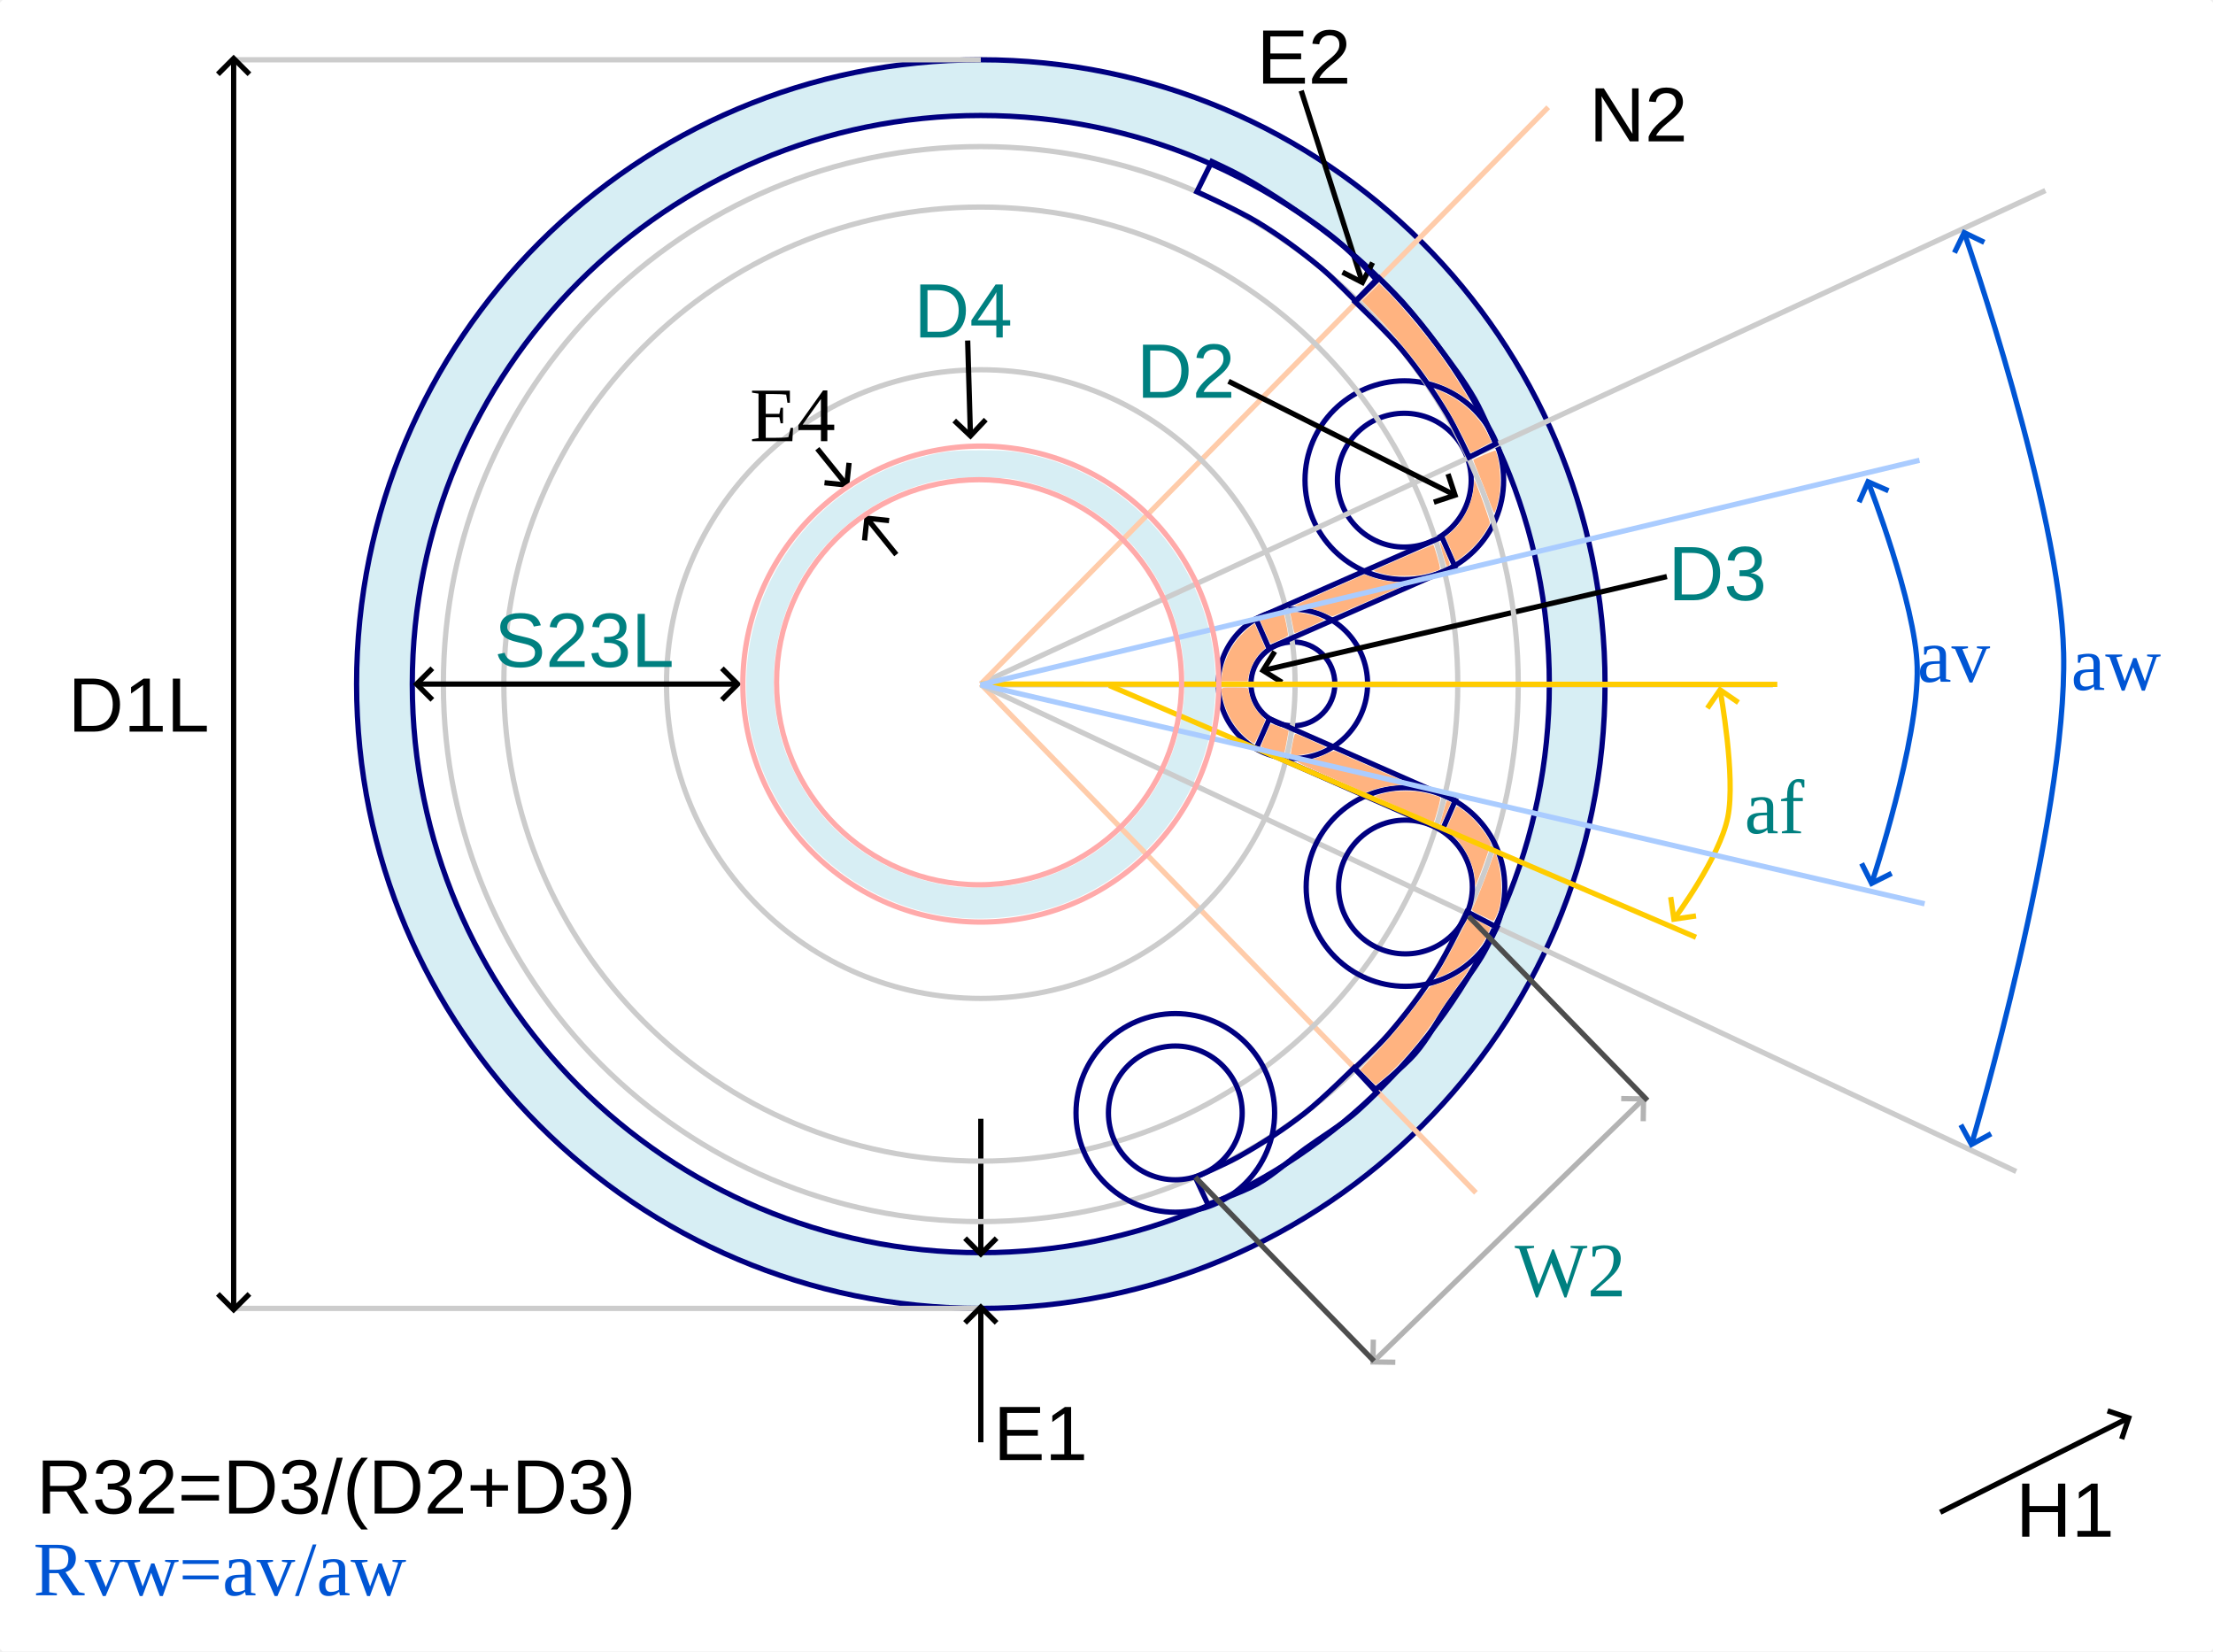
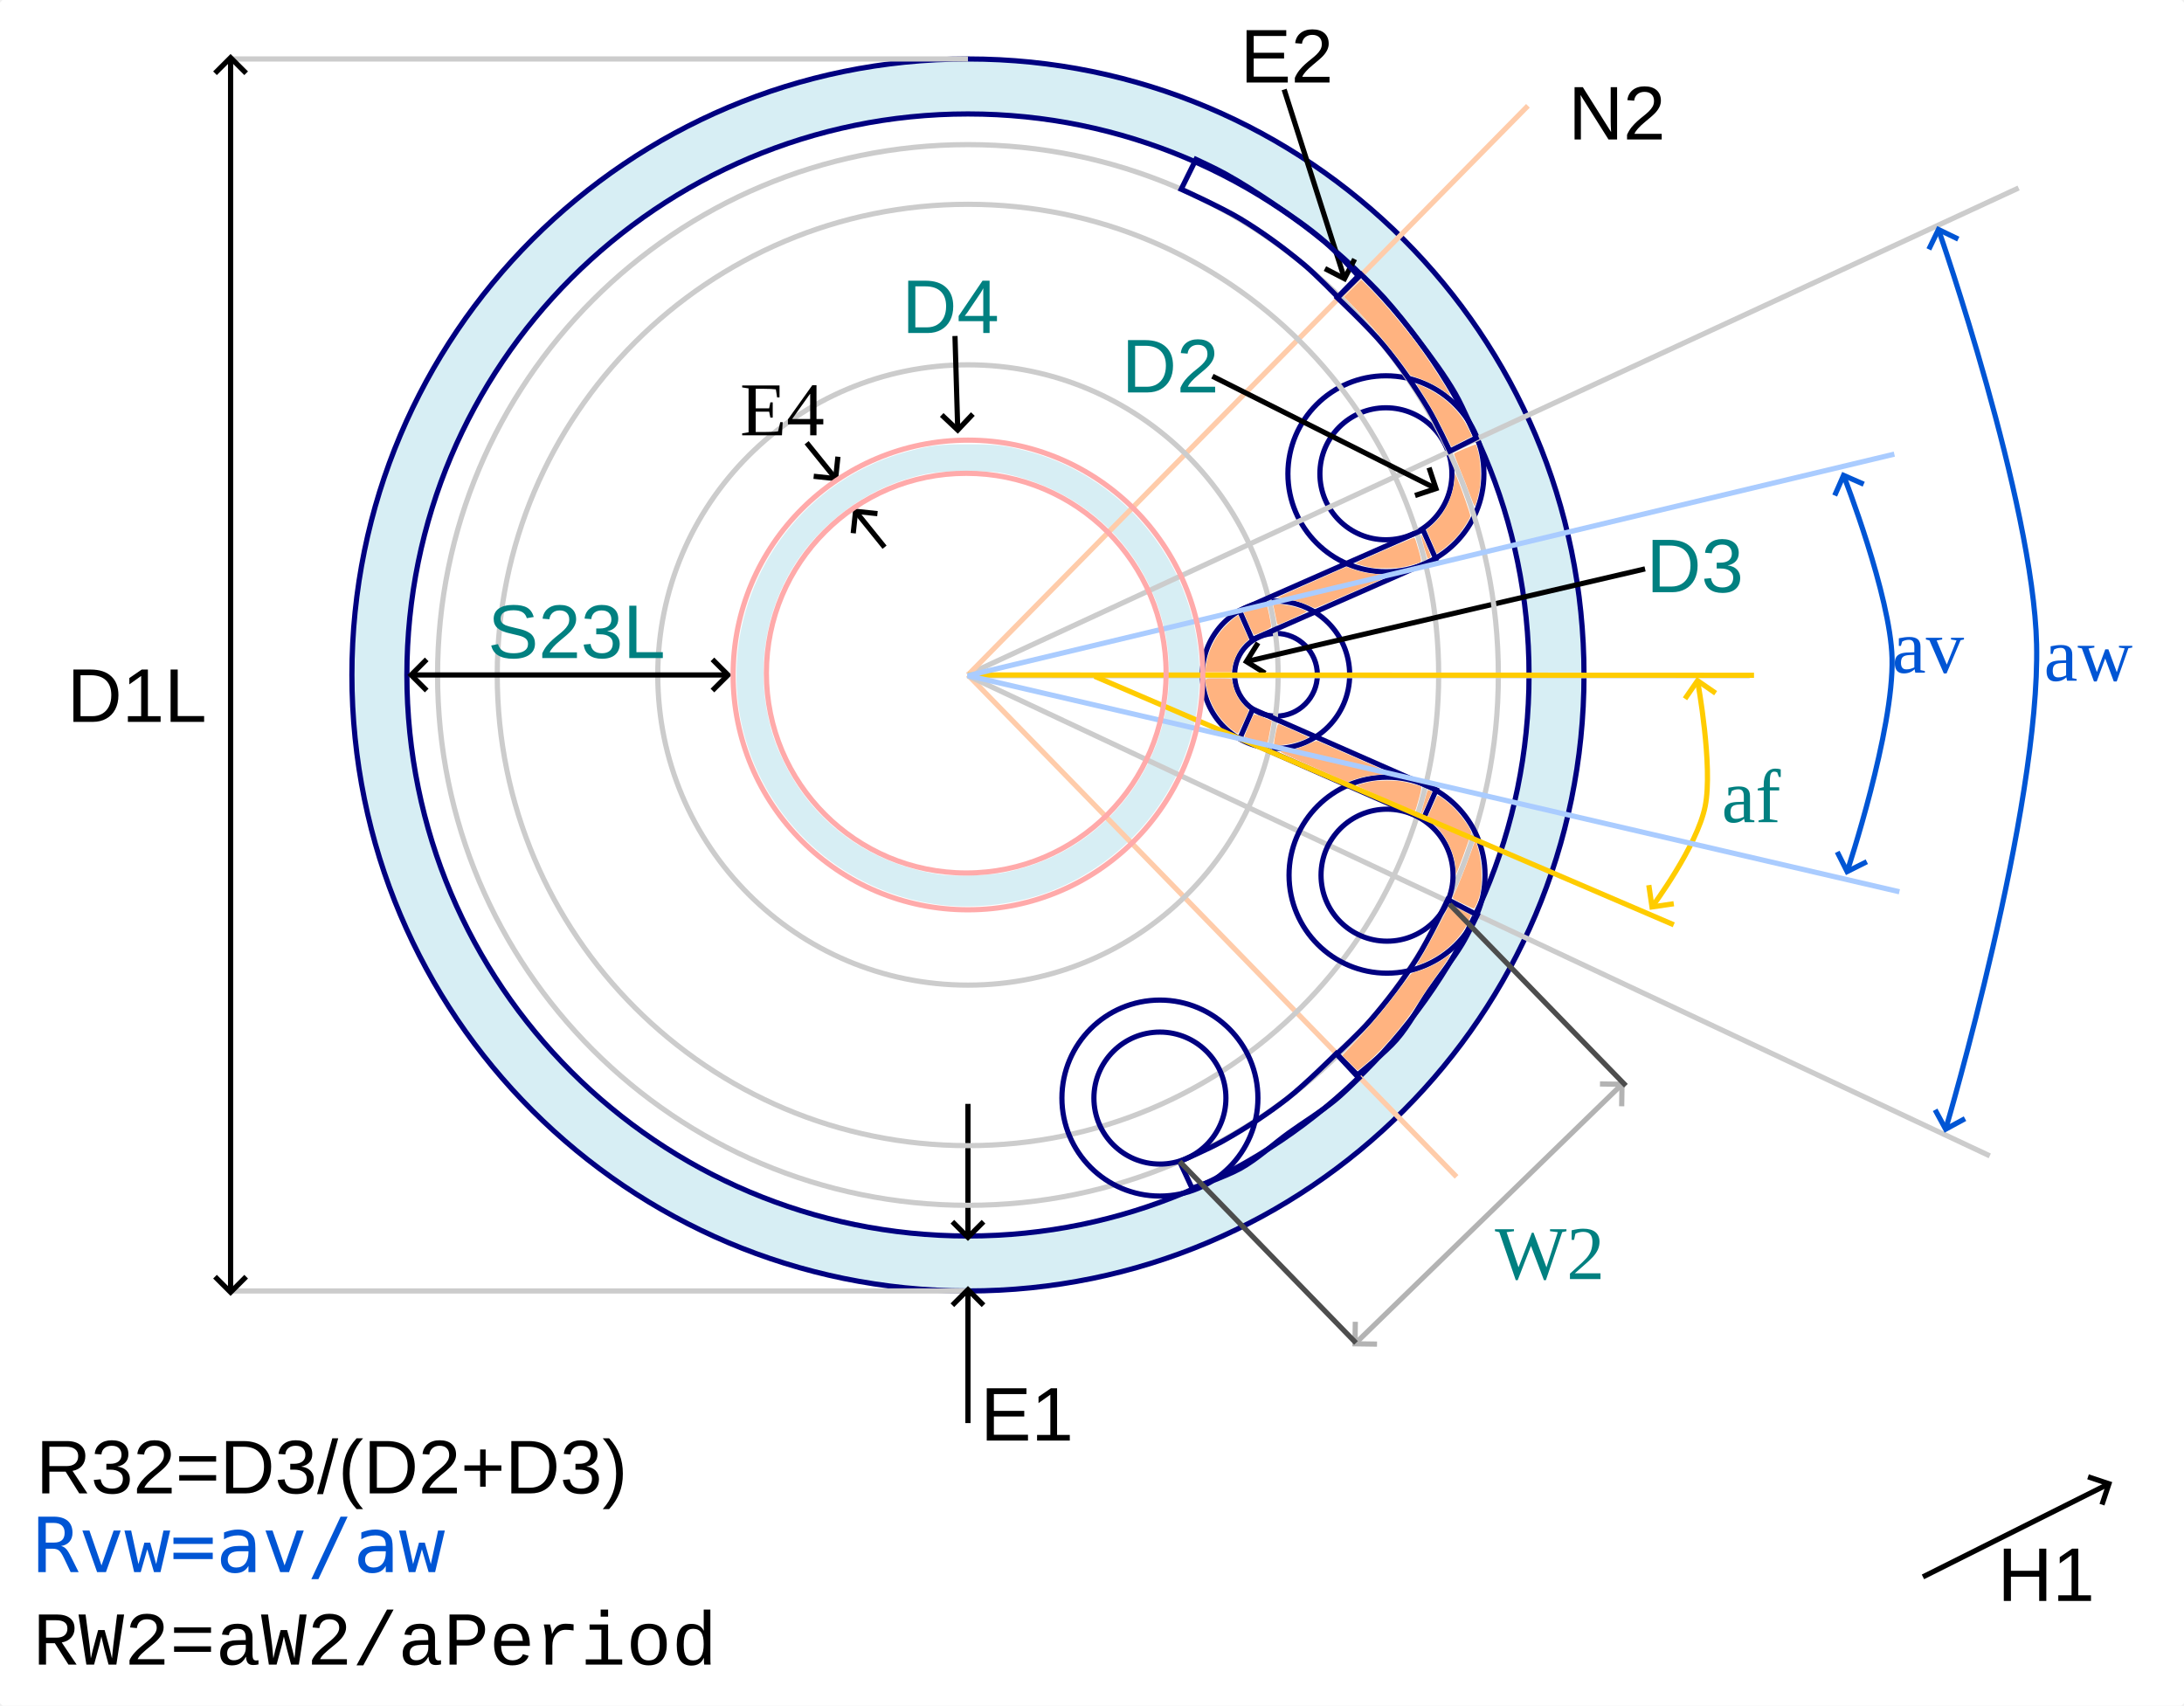
- <svg xmlns="http://www.w3.org/2000/svg" width="421.322" height="314.367" viewBox="0 0 111.475 83.176" version="1.1" id="svg1">
+ <svg xmlns="http://www.w3.org/2000/svg" width="421.322" height="329.082" viewBox="0 0 111.475 87.07" version="1.1" id="svg1">
  <defs id="defs1">
+     <rect x="107.253" y="487.182" width="176.197" height="25.043" id="rect5" />
    <rect x="256.427" y="257.691" width="30.949" height="25.466" id="rect2" />
    <rect x="149.976" y="445.672" width="84.067" height="30.382" id="rect39" />
    <rect x="490.517" y="338.143" width="30.968" height="28.619" id="rect32" />
    <rect x="458.114" y="260.67" width="31.357" height="31.437" id="rect27" />
    <rect x="403.825" y="359.526" width="34.795" height="21.734" id="rect57" />
    <rect x="472.889" y="300.163" width="37.054" height="25.395" id="rect55" />
    <rect x="392.49" y="325.121" width="122.264" height="33.641" id="rect20" />
    <rect x="297.914" y="336.09" width="39.079" height="23.148" id="rect19" />
    <rect x="394.104" y="407.355" width="58.084" height="37.806" id="rect24" />
    <rect x="417.027" y="321.507" width="48.807" height="35.61" id="rect23" />
    <rect x="360.114" y="390.914" width="36.62" height="22.439" id="rect18" />
    <rect x="233.118" y="294.314" width="45.487" height="32.737" id="rect17" />
    <rect x="215.983" y="291.502" width="29.199" height="28.749" id="rect16" />
    <rect x="288.416" y="294.456" width="24.56" height="24.632" id="rect15" />
    <rect x="321.228" y="422.953" width="35.688" height="26.739" id="rect14" />
    <rect x="64.208" y="268.28" width="46.622" height="31.866" id="rect13" />
    <marker style="overflow:visible" id="ArrowWide" refX="0" refY="0" orient="auto-start-reverse" markerWidth="1" markerHeight="1" viewBox="0 0 1 1" preserveAspectRatio="xMidYMid">
      <path style="fill:none;stroke:context-stroke;stroke-width:1;stroke-linecap:butt" d="M 3,-3 0,0 3,3" transform="rotate(180,0.125,0)" id="path13" />
    </marker>
    <marker style="overflow:visible" id="ArrowWide-2" refX="0" refY="0" orient="auto-start-reverse" markerWidth="1" markerHeight="1" viewBox="0 0 1 1" preserveAspectRatio="xMidYMid">
      <path style="fill:none;stroke:context-stroke;stroke-width:1;stroke-linecap:butt" d="M 3,-3 0,0 3,3" transform="rotate(180,0.125,0)" id="path13-0" />
    </marker>
    <marker style="overflow:visible" id="ArrowWide-7" refX="0" refY="0" orient="auto-start-reverse" markerWidth="1" markerHeight="1" viewBox="0 0 1 1" preserveAspectRatio="xMidYMid">
      <path style="fill:none;stroke:context-stroke;stroke-width:1;stroke-linecap:butt" d="M 3,-3 0,0 3,3" transform="rotate(180,0.125,0)" id="path13-5" />
    </marker>
    <marker style="overflow:visible" id="ArrowWide-6" refX="0" refY="0" orient="auto-start-reverse" markerWidth="1" markerHeight="1" viewBox="0 0 1 1" preserveAspectRatio="xMidYMid">
      <path style="fill:none;stroke:context-stroke;stroke-width:1;stroke-linecap:butt" d="M 3,-3 0,0 3,3" transform="rotate(180,0.125,0)" id="path13-2" />
    </marker>
    <marker style="overflow:visible" id="ArrowWide-6-0" refX="0" refY="0" orient="auto-start-reverse" markerWidth="1" markerHeight="1" viewBox="0 0 1 1" preserveAspectRatio="xMidYMid">
      <path style="fill:none;stroke:context-stroke;stroke-width:1;stroke-linecap:butt" d="M 3,-3 0,0 3,3" transform="rotate(180,0.125,0)" id="path13-2-9" />
    </marker>
  </defs>
  <g id="layer1" transform="translate(-24.63098,-38.16165)">
-     <rect style="fill:#ffffff;stroke:#ffffff;stroke-width:0.265;stroke-linejoin:bevel" id="rect26" width="111.21" height="82.912" x="24.763" y="38.294" />
+     <rect style="fill:#ffffff;stroke:#ffffff;stroke-width:0.265;stroke-linejoin:bevel" id="rect26" width="111.21" height="86.805" x="24.763" y="38.294" />
    <path style="fill:none;stroke:#b3b3b3;stroke-width:0.265;marker-start:url(#ArrowWide);marker-end:url(#ArrowWide)" d="M 93.84,106.711 107.373,93.555" id="path56-2" />
    <circle style="fill:#d7eef4;stroke:#000080;stroke-width:0.265;stroke-linejoin:bevel" id="path1" cx="74.037" cy="72.616" r="31.444" />
    <circle style="fill:#ffffff;stroke:#000080;stroke-width:0.265;stroke-linejoin:bevel" id="path1-5" cx="74.037" cy="72.616" r="28.638" />
    <path style="fill:#d7eef4;fill-opacity:1;stroke:none;stroke-width:1" d="m 274.961,318.873 c -17.249,-1.945 -31.835,-13.672 -37.452,-30.11 -5.979,-17.499 -0.271,-37.214 14.184,-48.989 4.892,-3.985 10.622,-6.902 16.654,-8.479 4.5,-1.176 5.864,-1.335 11.457,-1.335 5.417,0 6.806,0.152 11.034,1.204 16.29,4.055 29.182,17.473 32.687,34.019 1.646,7.772 1.191,15.716 -1.339,23.359 -4.181,12.631 -13.941,22.824 -26.499,27.674 -6.159,2.378 -14.129,3.4 -20.726,2.655 z m 12.115,-6.346 c 7.954,-1.696 14.604,-5.251 20.098,-10.745 11.813,-11.813 14.819,-29.841 7.485,-44.892 -5.278,-10.833 -15.126,-18.469 -27.322,-21.187 -2.033,-0.453 -3.044,-0.521 -7.77,-0.526 -5.955,-0.005 -7.831,0.258 -12.345,1.733 -8.424,2.753 -16.44,9.09 -21.089,16.672 -5.3,8.644 -7.034,19.175 -4.803,29.164 0.783,3.506 1.46,5.394 3.18,8.868 5.779,11.67 16.87,19.516 30.213,21.373 2.629,0.366 9.715,0.102 12.351,-0.46 z" id="path64" transform="scale(0.2645833)" />
    <path style="fill:none;stroke:#ffccaa;stroke-width:0.265px;stroke-linecap:butt;stroke-linejoin:miter;stroke-opacity:1" d="M 74.037,72.616 98.977,98.236" id="path2" />
    <circle style="fill:none;stroke:#000080;stroke-width:0.265;stroke-linejoin:bevel" id="path3" cx="95.37" cy="62.346" r="5.002" />
    <circle style="fill:none;stroke:#000080;stroke-width:0.265;stroke-linejoin:bevel" id="path3-2" cx="95.37" cy="62.346" r="3.369" />
    <circle style="fill:none;stroke:#000080;stroke-width:0.265;stroke-linejoin:bevel" id="path3-7" cx="89.759" cy="72.606" r="3.761" />
    <circle style="fill:none;stroke:#000080;stroke-width:0.265;stroke-linejoin:bevel" id="path3-2-0" cx="89.759" cy="72.606" r="2.112" />
    <path style="fill:none;stroke:#cccccc;stroke-width:0.265px;stroke-linecap:butt;stroke-linejoin:miter;stroke-opacity:1" d="M 74.024,72.598 127.664,47.757" id="path4" />
    <path style="fill:#ffccaa;stroke:#ffccaa;stroke-width:0.265px;stroke-linecap:butt;stroke-linejoin:miter;stroke-opacity:1" d="M 74.037,72.616 102.619,43.563" id="path5" />
    <path style="fill:none;stroke:#cccccc;stroke-width:0.265px;stroke-linecap:butt;stroke-linejoin:miter;stroke-opacity:1" d="M 126.193,97.164 74.032,72.654 h 39.905" id="path6" />
    <path style="fill:none;stroke:#cccccc;stroke-width:0.265px;stroke-linecap:butt;stroke-linejoin:miter;stroke-opacity:1" d="M 74.037,41.172 H 36.4" id="path11" />
    <path style="fill:none;stroke:#cccccc;stroke-width:0.265px;stroke-linecap:butt;stroke-linejoin:miter;stroke-opacity:1" d="M 74.037,104.06 H 36.4" id="path11-8" />
    <path style="fill:none;stroke:#000000;stroke-width:0.265px;stroke-linecap:butt;stroke-linejoin:miter;stroke-opacity:1;marker-start:url(#ArrowWide);marker-end:url(#ArrowWide)" d="m 36.4,41.172 3e-6,62.888" id="path12" />
    <text xml:space="preserve" transform="matrix(0.2645833,0,0,0.2645833,11.07083,0.5332031)" id="text13" style="font-style:normal;font-variant:normal;font-weight:normal;font-stretch:normal;font-size:14.667px;line-height:1.25;font-family:'Liberation Sans';-inkscape-font-specification:'Liberation Sans';font-variant-ligatures:normal;font-variant-position:normal;font-variant-caps:normal;font-variant-numeric:normal;font-variant-alternates:normal;font-variant-east-asian:normal;font-feature-settings:normal;font-variation-settings:normal;text-indent:0;text-align:start;text-decoration-line:none;text-decoration-style:solid;text-decoration-color:#000000;letter-spacing:normal;word-spacing:normal;text-transform:none;writing-mode:lr-tb;direction:ltr;text-orientation:mixed;dominant-baseline:auto;baseline-shift:baseline;white-space:pre;shape-inside:url(#rect13);shape-padding:0;shape-margin:0;inline-size:0;display:inline;opacity:1;vector-effect:none;fill:#000000;fill-opacity:1;stroke-width:1;stroke-linecap:butt;stroke-linejoin:miter;stroke-miterlimit:4;stroke-dasharray:none;stroke-dashoffset:0;stroke-opacity:1;-inkscape-stroke:none;stop-color:#000000;stop-opacity:1">
      <tspan x="64.207" y="281.49" id="tspan1">D1L</tspan>
    </text>
    <path style="fill:none;stroke:#000000;stroke-width:0.265px;stroke-linecap:butt;stroke-linejoin:miter;stroke-opacity:1;marker-start:url(#ArrowWide)" d="m 74.037,104.06 v 6.744" id="path14" />
    <path style="fill:none;stroke:#000000;stroke-width:0.265px;stroke-linecap:butt;stroke-linejoin:miter;stroke-opacity:1;marker-start:url(#ArrowWide-2)" d="M 74.037,101.254 V 94.51" id="path14-3" />
    <text xml:space="preserve" transform="matrix(0.2645833,0,0,0.2645833,-10.31396,-3.703613)" id="text14" style="font-style:normal;font-variant:normal;font-weight:normal;font-stretch:normal;font-size:14.667px;line-height:1.25;font-family:'Liberation Sans';-inkscape-font-specification:'Liberation Sans';font-variant-ligatures:normal;font-variant-position:normal;font-variant-caps:normal;font-variant-numeric:normal;font-variant-alternates:normal;font-variant-east-asian:normal;font-feature-settings:normal;font-variation-settings:normal;text-indent:0;text-align:start;text-decoration-line:none;text-decoration-style:solid;text-decoration-color:#000000;letter-spacing:normal;word-spacing:normal;text-transform:none;writing-mode:lr-tb;direction:ltr;text-orientation:mixed;dominant-baseline:auto;baseline-shift:baseline;white-space:pre;shape-inside:url(#rect14);shape-padding:0;shape-margin:0;inline-size:0;display:inline;opacity:1;vector-effect:none;fill:#000000;fill-opacity:1;stroke-width:1;stroke-linecap:butt;stroke-linejoin:miter;stroke-miterlimit:4;stroke-dasharray:none;stroke-dashoffset:0;stroke-opacity:1;-inkscape-stroke:none;stop-color:#000000;stop-opacity:1">
      <tspan x="321.229" y="436.164" id="tspan2">E1</tspan>
    </text>
    <text xml:space="preserve" transform="matrix(0.2645833,0,0,0.2645833,5.577645,-23.21022)" id="text15" style="font-style:normal;font-variant:normal;font-weight:normal;font-stretch:normal;font-size:14.667px;line-height:1.25;font-family:'Liberation Sans';-inkscape-font-specification:'Liberation Sans';font-variant-ligatures:normal;font-variant-position:normal;font-variant-caps:normal;font-variant-numeric:normal;font-variant-alternates:normal;font-variant-east-asian:normal;font-feature-settings:normal;font-variation-settings:normal;text-indent:0;text-align:start;text-decoration-line:none;text-decoration-style:solid;text-decoration-color:#000000;letter-spacing:normal;word-spacing:normal;text-transform:none;writing-mode:lr-tb;direction:ltr;text-orientation:mixed;dominant-baseline:auto;baseline-shift:baseline;white-space:pre;shape-inside:url(#rect15);shape-padding:0;shape-margin:0;inline-size:0;display:inline;opacity:1;vector-effect:none;fill:#008080;fill-opacity:1;stroke-width:1;stroke-linecap:butt;stroke-linejoin:miter;stroke-miterlimit:4;stroke-dasharray:none;stroke-dashoffset:0;stroke-opacity:1;-inkscape-stroke:none;stop-color:#000000;stop-opacity:1">
      <tspan x="288.416" y="307.668" id="tspan3">D2</tspan>
    </text>
    <text xml:space="preserve" transform="matrix(0.2645833,0,0,0.2645833,51.51832,-12.23047)" id="text16" style="font-style:normal;font-variant:normal;font-weight:normal;font-stretch:normal;font-size:14.667px;line-height:1.25;font-family:'Liberation Sans';-inkscape-font-specification:'Liberation Sans';font-variant-ligatures:normal;font-variant-position:normal;font-variant-caps:normal;font-variant-numeric:normal;font-variant-alternates:normal;font-variant-east-asian:normal;font-feature-settings:normal;font-variation-settings:normal;text-indent:0;text-align:start;text-decoration-line:none;text-decoration-style:solid;text-decoration-color:#000000;letter-spacing:normal;word-spacing:normal;text-transform:none;writing-mode:lr-tb;direction:ltr;text-orientation:mixed;dominant-baseline:auto;baseline-shift:baseline;white-space:pre;shape-inside:url(#rect16);shape-padding:0;shape-margin:0;inline-size:0;display:inline;opacity:1;vector-effect:none;fill:#008080;fill-opacity:1;stroke-width:1;stroke-linecap:butt;stroke-linejoin:miter;stroke-miterlimit:4;stroke-dasharray:none;stroke-dashoffset:0;stroke-opacity:1;-inkscape-stroke:none;stop-color:#000000;stop-opacity:1">
      <tspan x="215.982" y="304.713" id="tspan4">D3</tspan>
    </text>
    <text xml:space="preserve" transform="matrix(0.2645833,0,0,0.2645833,26.26116,-38.99382)" id="text17" style="font-style:normal;font-variant:normal;font-weight:normal;font-stretch:normal;font-size:14.667px;line-height:1.25;font-family:'Liberation Sans';-inkscape-font-specification:'Liberation Sans';font-variant-ligatures:normal;font-variant-position:normal;font-variant-caps:normal;font-variant-numeric:normal;font-variant-alternates:normal;font-variant-east-asian:normal;font-feature-settings:normal;font-variation-settings:normal;text-indent:0;text-align:start;text-decoration-line:none;text-decoration-style:solid;text-decoration-color:#000000;letter-spacing:normal;word-spacing:normal;text-transform:none;writing-mode:lr-tb;direction:ltr;text-orientation:mixed;dominant-baseline:auto;baseline-shift:baseline;white-space:pre;shape-inside:url(#rect17);shape-padding:0;shape-margin:0;inline-size:0;display:inline;opacity:1;vector-effect:none;fill:#000000;fill-opacity:1;stroke-width:1;stroke-linecap:butt;stroke-linejoin:miter;stroke-miterlimit:4;stroke-dasharray:none;stroke-dashoffset:0;stroke-opacity:1;-inkscape-stroke:none;stop-color:#000000;stop-opacity:1">
      <tspan x="233.119" y="307.526" id="tspan5">E2</tspan>
    </text>
    <circle style="fill:none;stroke:#cccccc;stroke-width:0.265;stroke-linejoin:bevel" id="path1-5-2" cx="74.037" cy="72.616" r="24.026" />
    <circle style="fill:none;stroke:#cccccc;stroke-width:0.265;stroke-linejoin:bevel" id="path1-5-2-2" cx="74.037" cy="72.616" r="15.832" />
    <text xml:space="preserve" transform="matrix(0.2645833,0,0,0.2645833,-24.61084,-51.76416)" id="text18" style="font-style:normal;font-variant:normal;font-weight:normal;font-stretch:normal;font-size:14.667px;line-height:1.25;font-family:'Liberation Sans';-inkscape-font-specification:'Liberation Sans';font-variant-ligatures:normal;font-variant-position:normal;font-variant-caps:normal;font-variant-numeric:normal;font-variant-alternates:normal;font-variant-east-asian:normal;font-feature-settings:normal;font-variation-settings:normal;text-indent:0;text-align:start;text-decoration-line:none;text-decoration-style:solid;text-decoration-color:#000000;letter-spacing:normal;word-spacing:normal;text-transform:none;writing-mode:lr-tb;direction:ltr;text-orientation:mixed;dominant-baseline:auto;baseline-shift:baseline;white-space:pre;shape-inside:url(#rect18);shape-padding:0;shape-margin:0;inline-size:0;display:inline;opacity:1;vector-effect:none;fill:#008080;fill-opacity:1;stroke-width:1;stroke-linecap:butt;stroke-linejoin:miter;stroke-miterlimit:4;stroke-dasharray:none;stroke-dashoffset:0;stroke-opacity:1;-inkscape-stroke:none;stop-color:#000000;stop-opacity:1">
      <tspan x="360.115" y="404.125" id="tspan6">D4</tspan>
    </text>
    <path style="fill:none;stroke:#000000;stroke-width:0.265px;stroke-linecap:butt;stroke-linejoin:miter;stroke-opacity:1;marker-end:url(#ArrowWide)" d="m 86.515,57.366 11.351,5.706" id="path19" />
    <path style="fill:none;stroke:#000000;stroke-width:0.265px;stroke-linecap:butt;stroke-linejoin:miter;stroke-opacity:1;marker-end:url(#ArrowWide)" d="M 108.598,67.201 88.314,71.917" id="path20" />
    <path style="fill:none;stroke:#000000;stroke-width:0.265px;stroke-linecap:butt;stroke-linejoin:miter;stroke-opacity:1;marker-end:url(#ArrowWide)" d="m 90.176,42.73 3.061,9.594" id="path21" />
    <text xml:space="preserve" transform="matrix(0.2645833,0,0,0.2645833,-5.657063,-43.27881)" id="text23" style="font-style:normal;font-variant:normal;font-weight:normal;font-stretch:normal;font-size:14.667px;line-height:1.25;font-family:'Liberation Sans';-inkscape-font-specification:'Liberation Sans';font-variant-ligatures:normal;font-variant-position:normal;font-variant-caps:normal;font-variant-numeric:normal;font-variant-alternates:normal;font-variant-east-asian:normal;font-feature-settings:normal;font-variation-settings:normal;text-indent:0;text-align:start;text-decoration-line:none;text-decoration-style:solid;text-decoration-color:#000000;letter-spacing:normal;word-spacing:normal;text-transform:none;writing-mode:lr-tb;direction:ltr;text-orientation:mixed;dominant-baseline:auto;baseline-shift:baseline;white-space:pre;shape-inside:url(#rect23);shape-padding:0;shape-margin:0;inline-size:0;display:inline;opacity:1;vector-effect:none;fill:#000000;fill-opacity:1;stroke-width:1;stroke-linecap:butt;stroke-linejoin:miter;stroke-miterlimit:4;stroke-dasharray:none;stroke-dashoffset:0;stroke-opacity:1;-inkscape-stroke:none;stop-color:#000000;stop-opacity:1">
      <tspan x="417.027" y="334.719" id="tspan7">N2</tspan>
    </text>
-     <path style="fill:none;stroke:#000000;stroke-width:0.265px;stroke-linecap:butt;stroke-linejoin:miter;stroke-opacity:1;marker-end:url(#ArrowWide)" d="m 122.367,114.328 9.435,-4.724" id="path23" />
-     <text xml:space="preserve" transform="matrix(0.2645833,0,0,0.2645833,21.9017,4.281944)" id="text24" style="font-style:normal;font-variant:normal;font-weight:normal;font-stretch:normal;font-size:14.667px;line-height:1.25;font-family:'Liberation Sans';-inkscape-font-specification:'Liberation Sans';font-variant-ligatures:normal;font-variant-position:normal;font-variant-caps:normal;font-variant-numeric:normal;font-variant-alternates:normal;font-variant-east-asian:normal;font-feature-settings:normal;font-variation-settings:normal;text-indent:0;text-align:start;text-decoration-line:none;text-decoration-style:solid;text-decoration-color:#000000;letter-spacing:normal;word-spacing:normal;text-transform:none;writing-mode:lr-tb;direction:ltr;text-orientation:mixed;dominant-baseline:auto;baseline-shift:baseline;white-space:pre;shape-inside:url(#rect24);shape-padding:0;shape-margin:0;inline-size:0;display:inline;opacity:1;vector-effect:none;fill:#000000;fill-opacity:1;stroke-width:1;stroke-linecap:butt;stroke-linejoin:miter;stroke-miterlimit:4;stroke-dasharray:none;stroke-dashoffset:0;stroke-opacity:1;-inkscape-stroke:none;stop-color:#000000;stop-opacity:1">
+     <path style="fill:none;stroke:#000000;stroke-width:0.265px;stroke-linecap:butt;stroke-linejoin:miter;stroke-opacity:1;marker-end:url(#ArrowWide)" d="m 122.781,118.655 9.435,-4.724" id="path23" />
+     <text xml:space="preserve" transform="matrix(0.2645833,0,0,0.2645833,22.31607,8.609442)" id="text24" style="font-style:normal;font-variant:normal;font-weight:normal;font-stretch:normal;font-size:14.667px;line-height:1.25;font-family:'Liberation Sans';-inkscape-font-specification:'Liberation Sans';font-variant-ligatures:normal;font-variant-position:normal;font-variant-caps:normal;font-variant-numeric:normal;font-variant-alternates:normal;font-variant-east-asian:normal;font-feature-settings:normal;font-variation-settings:normal;text-indent:0;text-align:start;text-decoration-line:none;text-decoration-style:solid;text-decoration-color:#000000;letter-spacing:normal;word-spacing:normal;text-transform:none;writing-mode:lr-tb;direction:ltr;text-orientation:mixed;dominant-baseline:auto;baseline-shift:baseline;white-space:pre;shape-inside:url(#rect24);shape-padding:0;shape-margin:0;inline-size:0;display:inline;opacity:1;vector-effect:none;fill:#000000;fill-opacity:1;stroke-width:1;stroke-linecap:butt;stroke-linejoin:miter;stroke-miterlimit:4;stroke-dasharray:none;stroke-dashoffset:0;stroke-opacity:1;-inkscape-stroke:none;stop-color:#000000;stop-opacity:1">
      <tspan x="394.104" y="420.567" id="tspan8">H1</tspan>
    </text>
    <text xml:space="preserve" transform="matrix(0.2645833,0,0,0.2645833,-29.29584,-20.66739)" id="text19" style="font-style:normal;font-variant:normal;font-weight:normal;font-stretch:normal;font-size:14.667px;line-height:1.25;font-family:'Liberation Sans';-inkscape-font-specification:'Liberation Sans';font-variant-ligatures:normal;font-variant-position:normal;font-variant-caps:normal;font-variant-numeric:normal;font-variant-alternates:normal;font-variant-east-asian:normal;font-feature-settings:normal;font-variation-settings:normal;text-indent:0;text-align:start;text-decoration-line:none;text-decoration-style:solid;text-decoration-color:#000000;letter-spacing:normal;word-spacing:normal;text-transform:none;writing-mode:lr-tb;direction:ltr;text-orientation:mixed;dominant-baseline:auto;baseline-shift:baseline;white-space:pre;shape-inside:url(#rect19);shape-padding:0;shape-margin:0;inline-size:0;display:inline;opacity:1;vector-effect:none;fill:#008080;fill-opacity:1;stroke-width:1;stroke-linecap:butt;stroke-linejoin:miter;stroke-miterlimit:4;stroke-dasharray:none;stroke-dashoffset:0;stroke-opacity:1;-inkscape-stroke:none;stop-color:#000000;stop-opacity:1">
      <tspan x="297.914" y="349.301" id="tspan9">S23L</tspan>
    </text>
    <text xml:space="preserve" transform="matrix(0.2645833,0,0,0.2645833,-77.37753,24.87596)" id="text20" style="font-style:normal;font-variant:normal;font-weight:normal;font-stretch:normal;font-size:14.667px;line-height:1.25;font-family:'Liberation Sans';-inkscape-font-specification:'Liberation Sans';font-variant-ligatures:normal;font-variant-position:normal;font-variant-caps:normal;font-variant-numeric:normal;font-variant-alternates:normal;font-variant-east-asian:normal;font-feature-settings:normal;font-variation-settings:normal;text-indent:0;text-align:start;text-decoration-line:none;text-decoration-style:solid;text-decoration-color:#000000;letter-spacing:normal;word-spacing:normal;text-transform:none;writing-mode:lr-tb;direction:ltr;text-orientation:mixed;dominant-baseline:auto;baseline-shift:baseline;white-space:pre;shape-inside:url(#rect20);shape-padding:0;shape-margin:0;inline-size:0;display:inline;opacity:1;vector-effect:none;fill:#000000;fill-opacity:1;stroke-width:1;stroke-linecap:butt;stroke-linejoin:miter;stroke-miterlimit:4;stroke-dasharray:none;stroke-dashoffset:0;stroke-opacity:1;-inkscape-stroke:none;stop-color:#000000;stop-opacity:1">
      <tspan x="392.49" y="338.332" id="tspan10">R32=D3/(D2+D3)</tspan>
    </text>
    <circle style="fill:none;stroke:#cccccc;stroke-width:0.265;stroke-linejoin:bevel" id="path1-5-2-5" cx="74.037" cy="72.616" r="27.072" />
    <rect style="fill:none;fill-opacity:1;stroke:#000080;stroke-width:0.265" id="rect3" width="10.233" height="1.62" x="52.527" y="98.857" transform="rotate(-23.75228)" />
    <rect style="fill:none;fill-opacity:1;stroke:#000080;stroke-width:0.265" id="rect3-5" width="10.233" height="1.62" x="111.02" y="-34.003" transform="matrix(0.9152955,0.4027831,0.4027831,-0.9152955,0,0)" />
    <circle style="fill:none;stroke:#000080;stroke-width:0.265;stroke-linejoin:bevel" id="path3-29" cx="95.428" cy="82.836" r="5.002" />
    <circle style="fill:none;stroke:#000080;stroke-width:0.265;stroke-linejoin:bevel" id="path3-2-1" cx="95.428" cy="82.836" r="3.369" />
    <path style="fill:none;stroke:#000080;stroke-width:0.265" d="m 98.525,84.083 c 0,0 -0.97,2.041 -1.572,2.994 -0.706,1.117 -1.512,2.173 -2.378,3.172 -0.529,0.611 -1.714,1.715 -1.714,1.715 l 1.056,1.069 c 0,0 1.411,-1.125 1.999,-1.803 0.66,-0.761 1.115,-1.677 1.685,-2.507 0.545,-0.794 1.159,-1.542 1.658,-2.365 0.291,-0.479 0.775,-1.492 0.775,-1.492 z" id="path7" />
    <path style="fill:none;stroke:#000080;stroke-width:0.265" d="m 92.894,53.364 c 0,0 1.64,1.554 2.36,2.422 0.844,1.017 1.598,2.111 2.28,3.243 0.417,0.692 1.1,2.161 1.1,2.161 l 1.343,-0.674 c 0,0 -0.65,-1.538 -1.065,-2.26 -0.541,-0.941 -1.198,-1.811 -1.848,-2.681 -0.565,-0.757 -1.152,-1.5 -1.781,-2.206 -0.373,-0.418 -1.178,-1.199 -1.178,-1.199 z" id="path7-9" />
    <path style="fill:none;stroke:#000080;stroke-width:0.265" d="m 92.835,91.947 c 0,0 -1.602,1.593 -2.491,2.287 -1.042,0.813 -2.157,1.535 -3.309,2.182 -0.705,0.396 -2.193,1.036 -2.193,1.036 l 0.633,1.363 c 0,0 1.708,-0.582 2.491,-1.022 0.878,-0.493 1.616,-1.202 2.432,-1.791 0.781,-0.563 1.611,-1.06 2.36,-1.666 0.435,-0.353 1.233,-1.142 1.233,-1.142 z" id="path7-6" />
    <circle style="fill:none;stroke:#000080;stroke-width:0.265;stroke-linejoin:bevel" id="path3-0" cx="83.835" cy="94.214" r="5.002" />
    <circle style="fill:none;stroke:#000080;stroke-width:0.265;stroke-linejoin:bevel" id="path3-2-6" cx="83.835" cy="94.214" r="3.369" />
    <path style="fill:none;stroke:#000080;stroke-width:0.265" d="m 84.921,47.82 c 0,0 2.06,0.929 3.024,1.512 1.131,0.683 2.203,1.469 3.219,2.314 0.621,0.517 1.749,1.68 1.749,1.68 l 1.048,-1.078 c 0,0 -1.119,-1.239 -1.748,-1.785 -0.82,-0.711 -1.727,-1.317 -2.625,-1.925 -0.783,-0.529 -1.581,-1.039 -2.406,-1.498 -0.49,-0.273 -1.507,-0.745 -1.507,-0.745 z" id="path7-9-2" />
    <path style="fill:#ffb380;stroke:none;stroke-width:1" d="m 353.491,349.308 -1.447,-1.462 2.432,-2.589 c 3.615,-3.848 6.457,-7.289 9.931,-12.026 0.827,-1.128 1.001,-1.275 1.737,-1.471 1.983,-0.529 4.433,-1.727 5.971,-2.921 0.349,-0.271 0.677,-0.449 0.73,-0.396 0.113,0.113 -0.914,1.659 -3.141,4.728 -0.876,1.207 -2.217,3.199 -2.98,4.426 -2.412,3.879 -6.849,9.133 -9.817,11.627 -1.012,0.85 -1.869,1.545 -1.905,1.545 -0.036,0 -0.717,-0.658 -1.513,-1.462 z" id="path8" transform="scale(0.2645833)" />
    <path style="fill:#ffb380;stroke:none;stroke-width:1" d="m 366.491,330.183 c 0.068,-0.115 0.304,-0.498 0.524,-0.852 0.739,-1.188 3.744,-6.685 4.738,-8.668 l 0.985,-1.964 2.045,1.022 c 1.125,0.562 2.069,1.043 2.098,1.07 0.029,0.027 -0.291,0.757 -0.713,1.623 -1.524,3.133 -4.711,5.996 -8.397,7.543 -1.152,0.484 -1.464,0.539 -1.279,0.227 z" id="path9" transform="scale(0.2645833)" />
    <path style="fill:#ffb380;stroke:none;stroke-width:1" d="m 373.911,312.185 c -0.048,-3.409 -2.184,-7.474 -5.07,-9.649 l -0.469,-0.354 0.936,-2.138 c 0.515,-1.176 1.004,-2.207 1.088,-2.291 0.172,-0.172 1.398,0.705 2.882,2.062 1.082,0.989 2.831,3.233 3.346,4.293 l 0.341,0.702 -0.866,2.494 c -0.476,1.372 -1.161,3.238 -1.521,4.147 l -0.654,1.652 z" id="path10" transform="scale(0.2645833)" />
    <path style="fill:#ffb380;stroke:none;stroke-width:1" d="m 375.397,318.643 c -2.372,-1.16 -2.224,-0.999 -1.765,-1.915 0.603,-1.204 2.059,-4.837 3.118,-7.78 l 0.954,-2.652 0.355,1.068 c 0.855,2.568 1.119,6.435 0.618,9.024 -0.265,1.368 -1.018,3.154 -1.32,3.132 -0.108,-0.008 -0.99,-0.403 -1.961,-0.877 z" id="path29" transform="scale(0.2645833)" />
    <path style="fill:#ffb380;stroke:none;stroke-width:1" d="m 360.416,298.36 c -3.055,-1.344 -5.554,-2.494 -5.554,-2.555 0,-0.137 1.563,-0.574 2.912,-0.814 1.224,-0.218 4.36,-0.229 5.643,-0.018 1.132,0.185 3.466,0.801 3.785,0.998 0.182,0.113 0.11,0.562 -0.384,2.369 -0.335,1.227 -0.663,2.283 -0.729,2.347 -0.066,0.064 -2.619,-0.983 -5.674,-2.327 z" id="path30" transform="scale(0.2645833)" />
    <path style="fill:#ffb380;stroke:none;stroke-width:1" d="m 367.263,301.035 c 0.674,-2.462 1.201,-4.315 1.242,-4.37 0.028,-0.038 0.234,0.014 0.456,0.116 l 0.405,0.184 -0.947,2.176 c -0.521,1.197 -1.012,2.178 -1.092,2.181 -0.08,0.003 -0.109,-0.126 -0.065,-0.287 z" id="path34" transform="scale(0.2645833)" />
    <path style="fill:#ffb380;stroke:none;stroke-width:1" d="m 346.284,292.164 c -5.355,-2.37 -6.548,-2.954 -6.097,-2.986 2.013,-0.141 3.899,-0.654 5.753,-1.567 0.86,-0.423 1.156,-0.498 1.452,-0.366 0.204,0.091 3.522,1.549 7.372,3.24 l 7.001,3.074 -2.073,0.105 c -2.124,0.108 -4.248,0.524 -5.802,1.136 -0.482,0.19 -0.893,0.337 -0.912,0.327 -0.02,-0.01 -3.031,-1.344 -6.693,-2.965 z" id="path38" transform="scale(0.2645833)" />
    <path style="fill:#ffb380;stroke:none;stroke-width:1" d="m 338.907,288.026 c -0.109,-0.04 -0.023,-0.815 0.235,-2.134 0.353,-1.803 0.443,-2.057 0.693,-1.961 1.159,0.445 5.666,2.468 5.669,2.544 0.008,0.188 -2.107,0.956 -3.336,1.211 -1.321,0.274 -2.974,0.447 -3.261,0.341 z" id="path39" transform="scale(0.2645833)" />
    <path style="fill:#ffb380;stroke:none;stroke-width:1" d="m 336.822,287.844 c -0.348,-0.061 -3.445,-1.323 -3.658,-1.492 -0.068,-0.053 1.627,-4.045 1.813,-4.271 0.09,-0.109 1.199,0.27 2.864,0.979 l 0.602,0.256 -0.299,1.614 c -0.596,3.215 -0.522,3.053 -1.322,2.913 z" id="path40" transform="scale(0.2645833)" />
    <path style="fill:#ffb380;stroke:none;stroke-width:1" d="m 330.809,285.069 c -2.512,-1.981 -4.263,-4.831 -4.913,-7.996 -0.443,-2.156 -0.656,-1.97 2.246,-1.97 1.869,0 2.524,0.053 2.564,0.209 0.029,0.115 0.18,0.735 0.335,1.378 0.335,1.394 1.062,2.66 2.161,3.762 l 0.806,0.808 -0.973,2.211 c -0.535,1.216 -1.048,2.236 -1.14,2.266 -0.092,0.03 -0.58,-0.271 -1.086,-0.669 z" id="path41" transform="scale(0.2645833)" />
    <path style="fill:#ffb380;stroke:none;stroke-width:1" d="m 325.701,272.938 c 0.315,-2.78 1.637,-5.655 3.525,-7.659 0.665,-0.706 1.548,-1.526 1.963,-1.824 l 0.755,-0.541 1.035,2.355 1.035,2.355 -0.587,0.484 c -1.213,1 -2.362,3.218 -2.694,5.199 l -0.105,0.626 h -2.519 -2.519 z" id="path42" transform="scale(0.2645833)" />
    <path style="fill:#ffb380;stroke:none;stroke-width:1" d="m 333.983,264.631 c -0.505,-1.162 -0.94,-2.164 -0.966,-2.225 -0.135,-0.32 4.228,-1.663 4.479,-1.379 0.121,0.137 0.83,3.617 0.83,4.073 -8e-5,0.178 -0.527,0.5 -1.572,0.96 -0.864,0.381 -1.635,0.69 -1.712,0.688 -0.077,-0.002 -0.554,-0.955 -1.059,-2.117 z" id="path43" transform="scale(0.2645833)" />
    <path style="fill:#ffb380;stroke:none;stroke-width:1" d="m 339.421,264.372 c -0.044,-0.207 -0.204,-1.01 -0.355,-1.786 -0.151,-0.776 -0.316,-1.52 -0.368,-1.654 -0.189,-0.492 3.482,0.047 5.524,0.811 0.524,0.196 0.952,0.415 0.952,0.487 0,0.122 -5.283,2.518 -5.551,2.518 -0.067,-1.4e-4 -0.158,-0.169 -0.203,-0.376 z" id="path44" transform="scale(0.2645833)" />
    <path style="fill:#ffb380;stroke:none;stroke-width:1" d="m 345.365,260.962 c -1.165,-0.552 -3.31,-1.109 -5.092,-1.321 -0.445,-0.053 -0.783,-0.121 -0.752,-0.151 0.031,-0.03 3.041,-1.369 6.688,-2.976 l 6.631,-2.922 1.087,0.395 c 1.823,0.662 3.257,0.934 5.508,1.048 l 2.153,0.109 -7.331,3.218 c -4.032,1.77 -7.406,3.21 -7.498,3.201 -0.092,-0.009 -0.72,-0.279 -1.396,-0.599 z" id="path45" transform="scale(0.2645833)" />
    <path style="fill:#ffb380;stroke:none;stroke-width:1" d="m 357.868,253.779 c -1.226,-0.192 -3.346,-0.786 -3.227,-0.904 0.249,-0.248 11.266,-5.032 11.364,-4.935 0.052,0.052 0.379,1.093 0.727,2.313 0.55,1.932 0.599,2.242 0.383,2.411 -0.298,0.232 -2.534,0.85 -3.865,1.068 -0.919,0.151 -4.52,0.182 -5.382,0.048 z" id="path46" transform="scale(0.2645833)" />
    <path style="fill:#ffb380;stroke:none;stroke-width:1" d="m 367.779,249.707 c -0.367,-1.29 -0.622,-2.374 -0.565,-2.409 0.056,-0.035 0.534,0.927 1.061,2.137 0.882,2.023 0.936,2.217 0.673,2.409 -0.157,0.115 -0.334,0.209 -0.393,0.209 -0.059,0 -0.408,-1.056 -0.775,-2.346 z" id="path47" transform="scale(0.2645833)" />
    <path style="fill:#ffb380;stroke:none;stroke-width:1" d="m 369.676,249.676 c -0.327,-0.76 -0.781,-1.801 -1.009,-2.314 l -0.414,-0.933 0.828,-0.654 c 2.484,-1.959 4.352,-5.632 4.613,-9.064 l 0.093,-1.228 0.401,0.977 c 0.866,2.112 2.555,6.935 2.555,7.298 0,0.454 -1.419,2.658 -2.564,3.981 -0.802,0.927 -2.527,2.442 -3.437,3.018 l -0.471,0.298 z" id="path48" transform="scale(0.2645833)" />
    <path style="fill:#ffb380;stroke:none;stroke-width:1" d="m 376.676,239.724 c -0.45,-1.258 -1.343,-3.549 -1.985,-5.091 -0.641,-1.542 -1.137,-2.832 -1.102,-2.867 0.275,-0.271 4.104,-1.872 4.218,-1.763 0.08,0.077 0.29,0.729 0.468,1.448 0.426,1.723 0.577,4.949 0.316,6.733 -0.196,1.343 -0.763,3.476 -0.987,3.711 -0.06,0.064 -0.478,-0.914 -0.929,-2.171 z" id="path49" transform="scale(0.2645833)" />
    <path style="fill:#ffb380;stroke:none;stroke-width:1" d="m 371.837,227.9 c -1.423,-2.912 -2.834,-5.422 -4.383,-7.798 -0.586,-0.899 -1.066,-1.666 -1.066,-1.705 0,-0.15 1.471,0.459 2.669,1.105 3.163,1.705 5.644,4.158 7.113,7.028 0.515,1.007 0.911,1.851 0.881,1.875 -0.031,0.024 -0.934,0.497 -2.008,1.05 l -1.953,1.006 z" id="path50" transform="scale(0.2645833)" />
    <path style="fill:#ffb380;stroke:none;stroke-width:1" d="m 371.822,219.818 c -1.151,-0.901 -3.406,-2.059 -5.143,-2.643 l -1.462,-0.491 -1.197,-1.65 c -2.469,-3.404 -6.852,-8.607 -9.771,-11.596 l -1.883,-1.929 1.664,-1.658 1.664,-1.658 1.188,1.165 c 2.648,2.598 7.051,7.78 9.865,11.611 1.26,1.715 3.741,5.43 4.855,7.269 1.569,2.589 1.576,2.643 0.218,1.58 z" id="path51" transform="scale(0.2645833)" />
    <path style="fill:#ffb380;stroke:#000000;stroke-width:0.265;marker-start:url(#ArrowWide);marker-end:url(#ArrowWide)" d="M 45.682,72.616 H 61.723" id="path52" />
    <path style="fill:#008080;stroke:#ffcc00;stroke-width:0.265" d="m 74.037,72.616 40.122,0.015" id="path53" />
    <path style="fill:#008080;stroke:#ffcc00;stroke-width:0.265" d="M 80.505,72.686 110.063,85.369" id="path54" />
    <path style="fill:none;stroke:#ffcc00;stroke-width:0.265;marker-start:url(#ArrowWide);marker-end:url(#ArrowWide)" d="m 111.287,72.972 c 0,0 0.788,4.307 0.379,6.347 -0.41,2.045 -2.675,5.084 -2.675,5.084" id="path55" />
    <text xml:space="preserve" transform="matrix(0.2645833,0,0,0.2645833,-12.61245,-2.819117)" id="text55" style="font-size:14.667px;white-space:pre;shape-inside:url(#rect55);display:inline;fill:#008080;stroke:none">
      <tspan x="472.889" y="313.509" id="tspan11">af</tspan>
    </text>
    <path style="fill:none;stroke:#4d4d4d;stroke-width:0.265" d="m 84.843,97.452 9,9.262" id="path56" />
    <text xml:space="preserve" transform="matrix(0.2645833,0,0,0.2645833,-5.914005,4.796962)" id="text57" style="font-size:14.667px;white-space:pre;shape-inside:url(#rect57);display:inline;fill:#008080;stroke:none">
      <tspan x="403.824" y="372.87" id="tspan12">W2</tspan>
    </text>
    <path style="fill:none;stroke:#aaccff;stroke-width:0.265" d="M 121.579,83.683 74.035,72.649 121.321,61.343" id="path15" />
    <path style="fill:none;stroke:#0055d4;stroke-width:0.265;marker-start:url(#ArrowWide);marker-end:url(#ArrowWide)" d="m 118.753,62.488 c 0,0 2.369,6.07 2.452,9.264 0.096,3.69 -2.273,10.838 -2.273,10.838" id="path22" />
    <path style="fill:none;stroke:#0055d4;stroke-width:0.265;marker-start:url(#ArrowWide-7);marker-end:url(#ArrowWide-7)" d="m 123.594,49.94 c 0,0 4.819,13.83 4.988,21.105 0.195,8.407 -4.623,24.693 -4.623,24.693" id="path22-6" />
    <text xml:space="preserve" transform="scale(0.2645833)" id="text22" style="font-size:14.667px;white-space:pre;shape-inside:url(#rect27);display:inline;fill:#0055d4;stroke:none">
      <tspan x="458.115" y="274.015" id="tspan13">av</tspan>
    </text>
    <text xml:space="preserve" transform="matrix(0.2645833,0,0,0.2645833,-0.8272597,-20.08798)" id="text27" style="font-size:14.667px;white-space:pre;shape-inside:url(#rect32);display:inline;fill:#0055d4;stroke:none">
      <tspan x="490.518" y="351.487" id="tspan14">aw</tspan>
    </text>
-     <text xml:space="preserve" transform="matrix(0.2645833,0,0,0.2645833,-13.3715,-2.937532)" id="text32" style="font-size:14.667px;white-space:pre;shape-inside:url(#rect39);display:inline;fill:#0055d4;stroke:none">
-       <tspan x="149.977" y="459.017" id="tspan15">Rvw=av/aw</tspan>
+     <text xml:space="preserve" transform="matrix(0.2645833,0,0,0.2645833,-13.3715,-2.937532)" id="text32" style="font-style:normal;font-variant:normal;font-weight:normal;font-stretch:normal;font-size:14.667px;font-family:'DejaVu Sans Mono';-inkscape-font-specification:'DejaVu Sans Mono';white-space:pre;shape-inside:url(#rect39);display:inline;fill:#0055d4;stroke:none">
+       <tspan x="149.977" y="458.648" id="tspan15">Rvw=av/aw</tspan>
    </text>
    <path style="fill:none;stroke:#000000;stroke-width:0.265px;stroke-linecap:butt;stroke-linejoin:miter;stroke-opacity:1;marker-end:url(#ArrowWide)" d="m 73.375,55.313 0.139,4.735" id="path18" />
    <path style="fill:none;stroke:#000000;stroke-width:0.265px;stroke-linecap:butt;stroke-linejoin:miter;stroke-opacity:1;marker-end:url(#ArrowWide-6)" d="m 65.802,60.761 1.438,1.78" id="path18-1" />
    <path style="fill:none;stroke:#000000;stroke-width:0.265px;stroke-linecap:butt;stroke-linejoin:miter;stroke-opacity:1;marker-end:url(#ArrowWide-6-0)" d="M 69.78,66.095 68.342,64.314" id="path18-1-6" />
    <text xml:space="preserve" transform="matrix(0.2645833,0,0,0.2645833,-5.445313,-11.33008)" id="text2" style="font-size:14.667px;white-space:pre;shape-inside:url(#rect2);display:inline;fill:#000000;stroke:none">
      <tspan x="256.428" y="271.036" id="tspan16">E4</tspan>
    </text>
    <circle style="fill:none;stroke:#ffaaaa;stroke-width:0.265;stroke-linejoin:bevel" id="path1-5-2-2-9" cx="74.037" cy="72.616" r="11.987" />
    <circle style="fill:none;stroke:#ffaaaa;stroke-width:0.265;stroke-linejoin:bevel" id="path1-5-2-2-9-5" cx="73.95" cy="72.523" r="10.201" />
    <path style="fill:none;stroke:#4d4d4d;stroke-width:0.265" d="m 98.62,84.322 9,9.262" id="path56-5" />
+     <text xml:space="preserve" transform="matrix(0.2645833,0,0,0.2645833,-2.067281,-9.218629)" id="text3" style="font-style:normal;font-variant:normal;font-weight:normal;font-stretch:normal;font-size:14.667px;font-family:'Liberation Mono';-inkscape-font-specification:'Liberation Mono';white-space:pre;shape-inside:url(#rect5);display:inline;fill:#000000;stroke:none">
+       <tspan x="107.252" y="500.232" id="tspan17">RW2=aW2/aPeriod</tspan>
+     </text>
  </g>
</svg>
